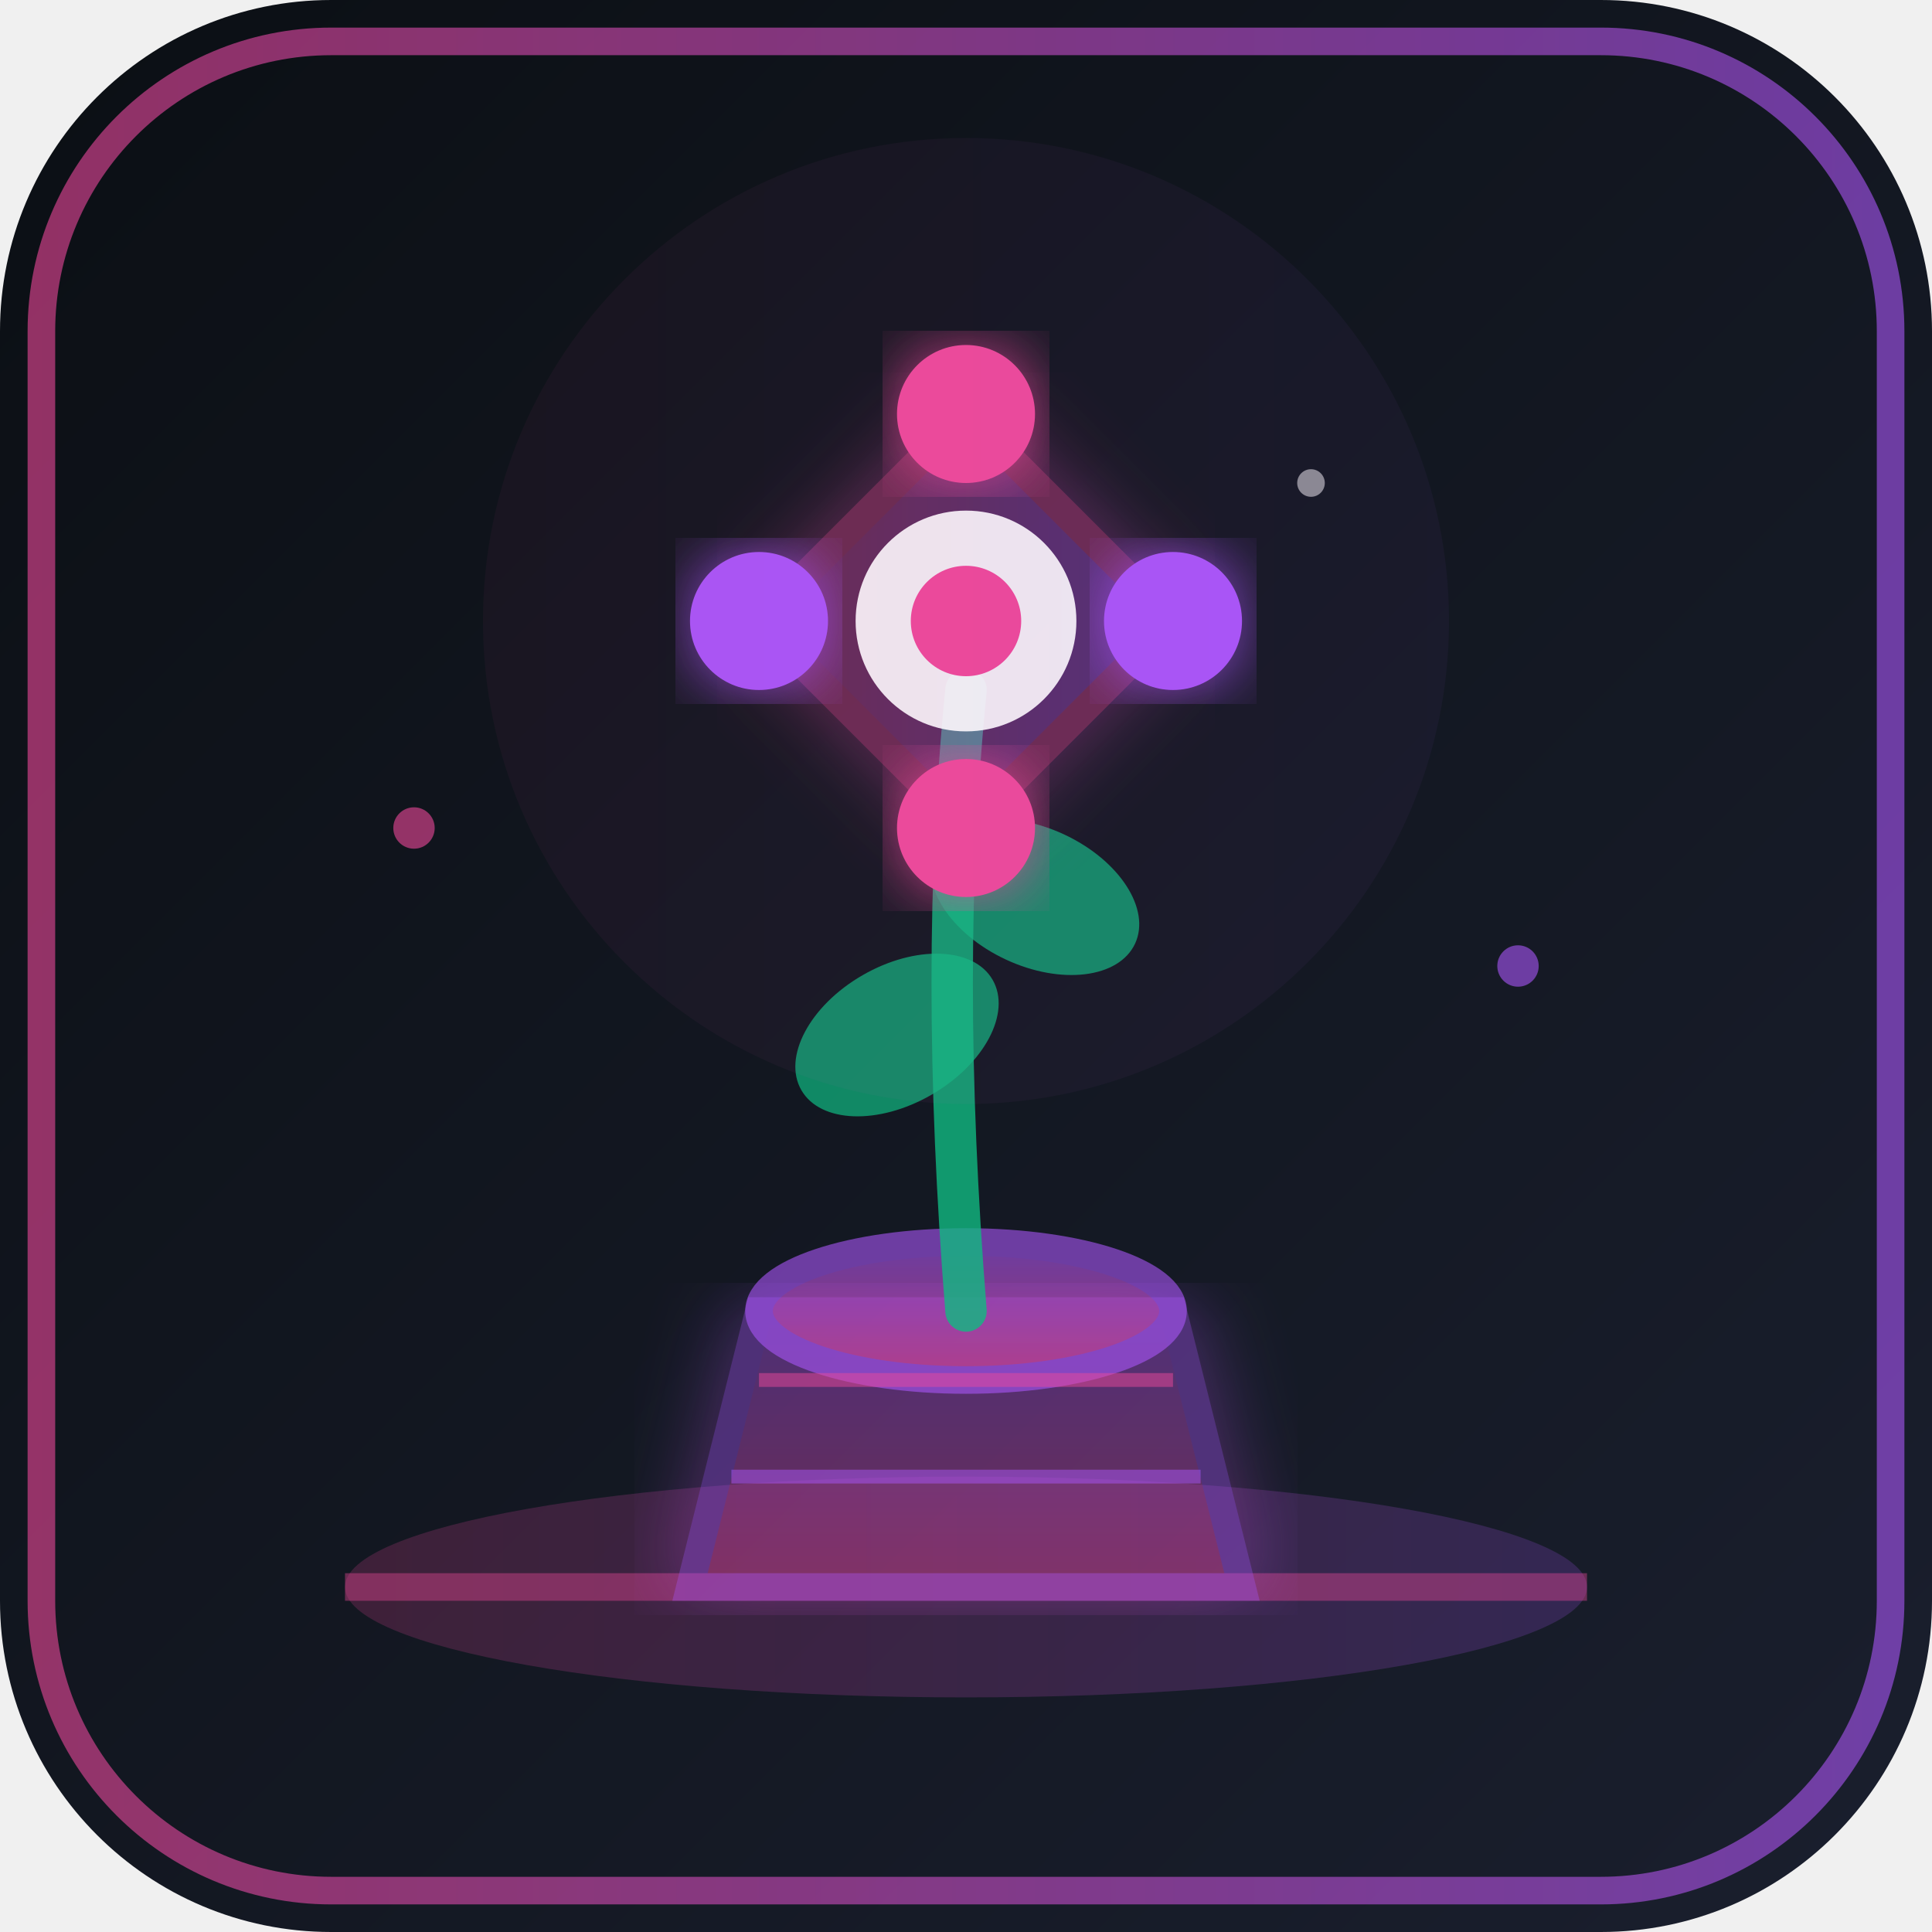
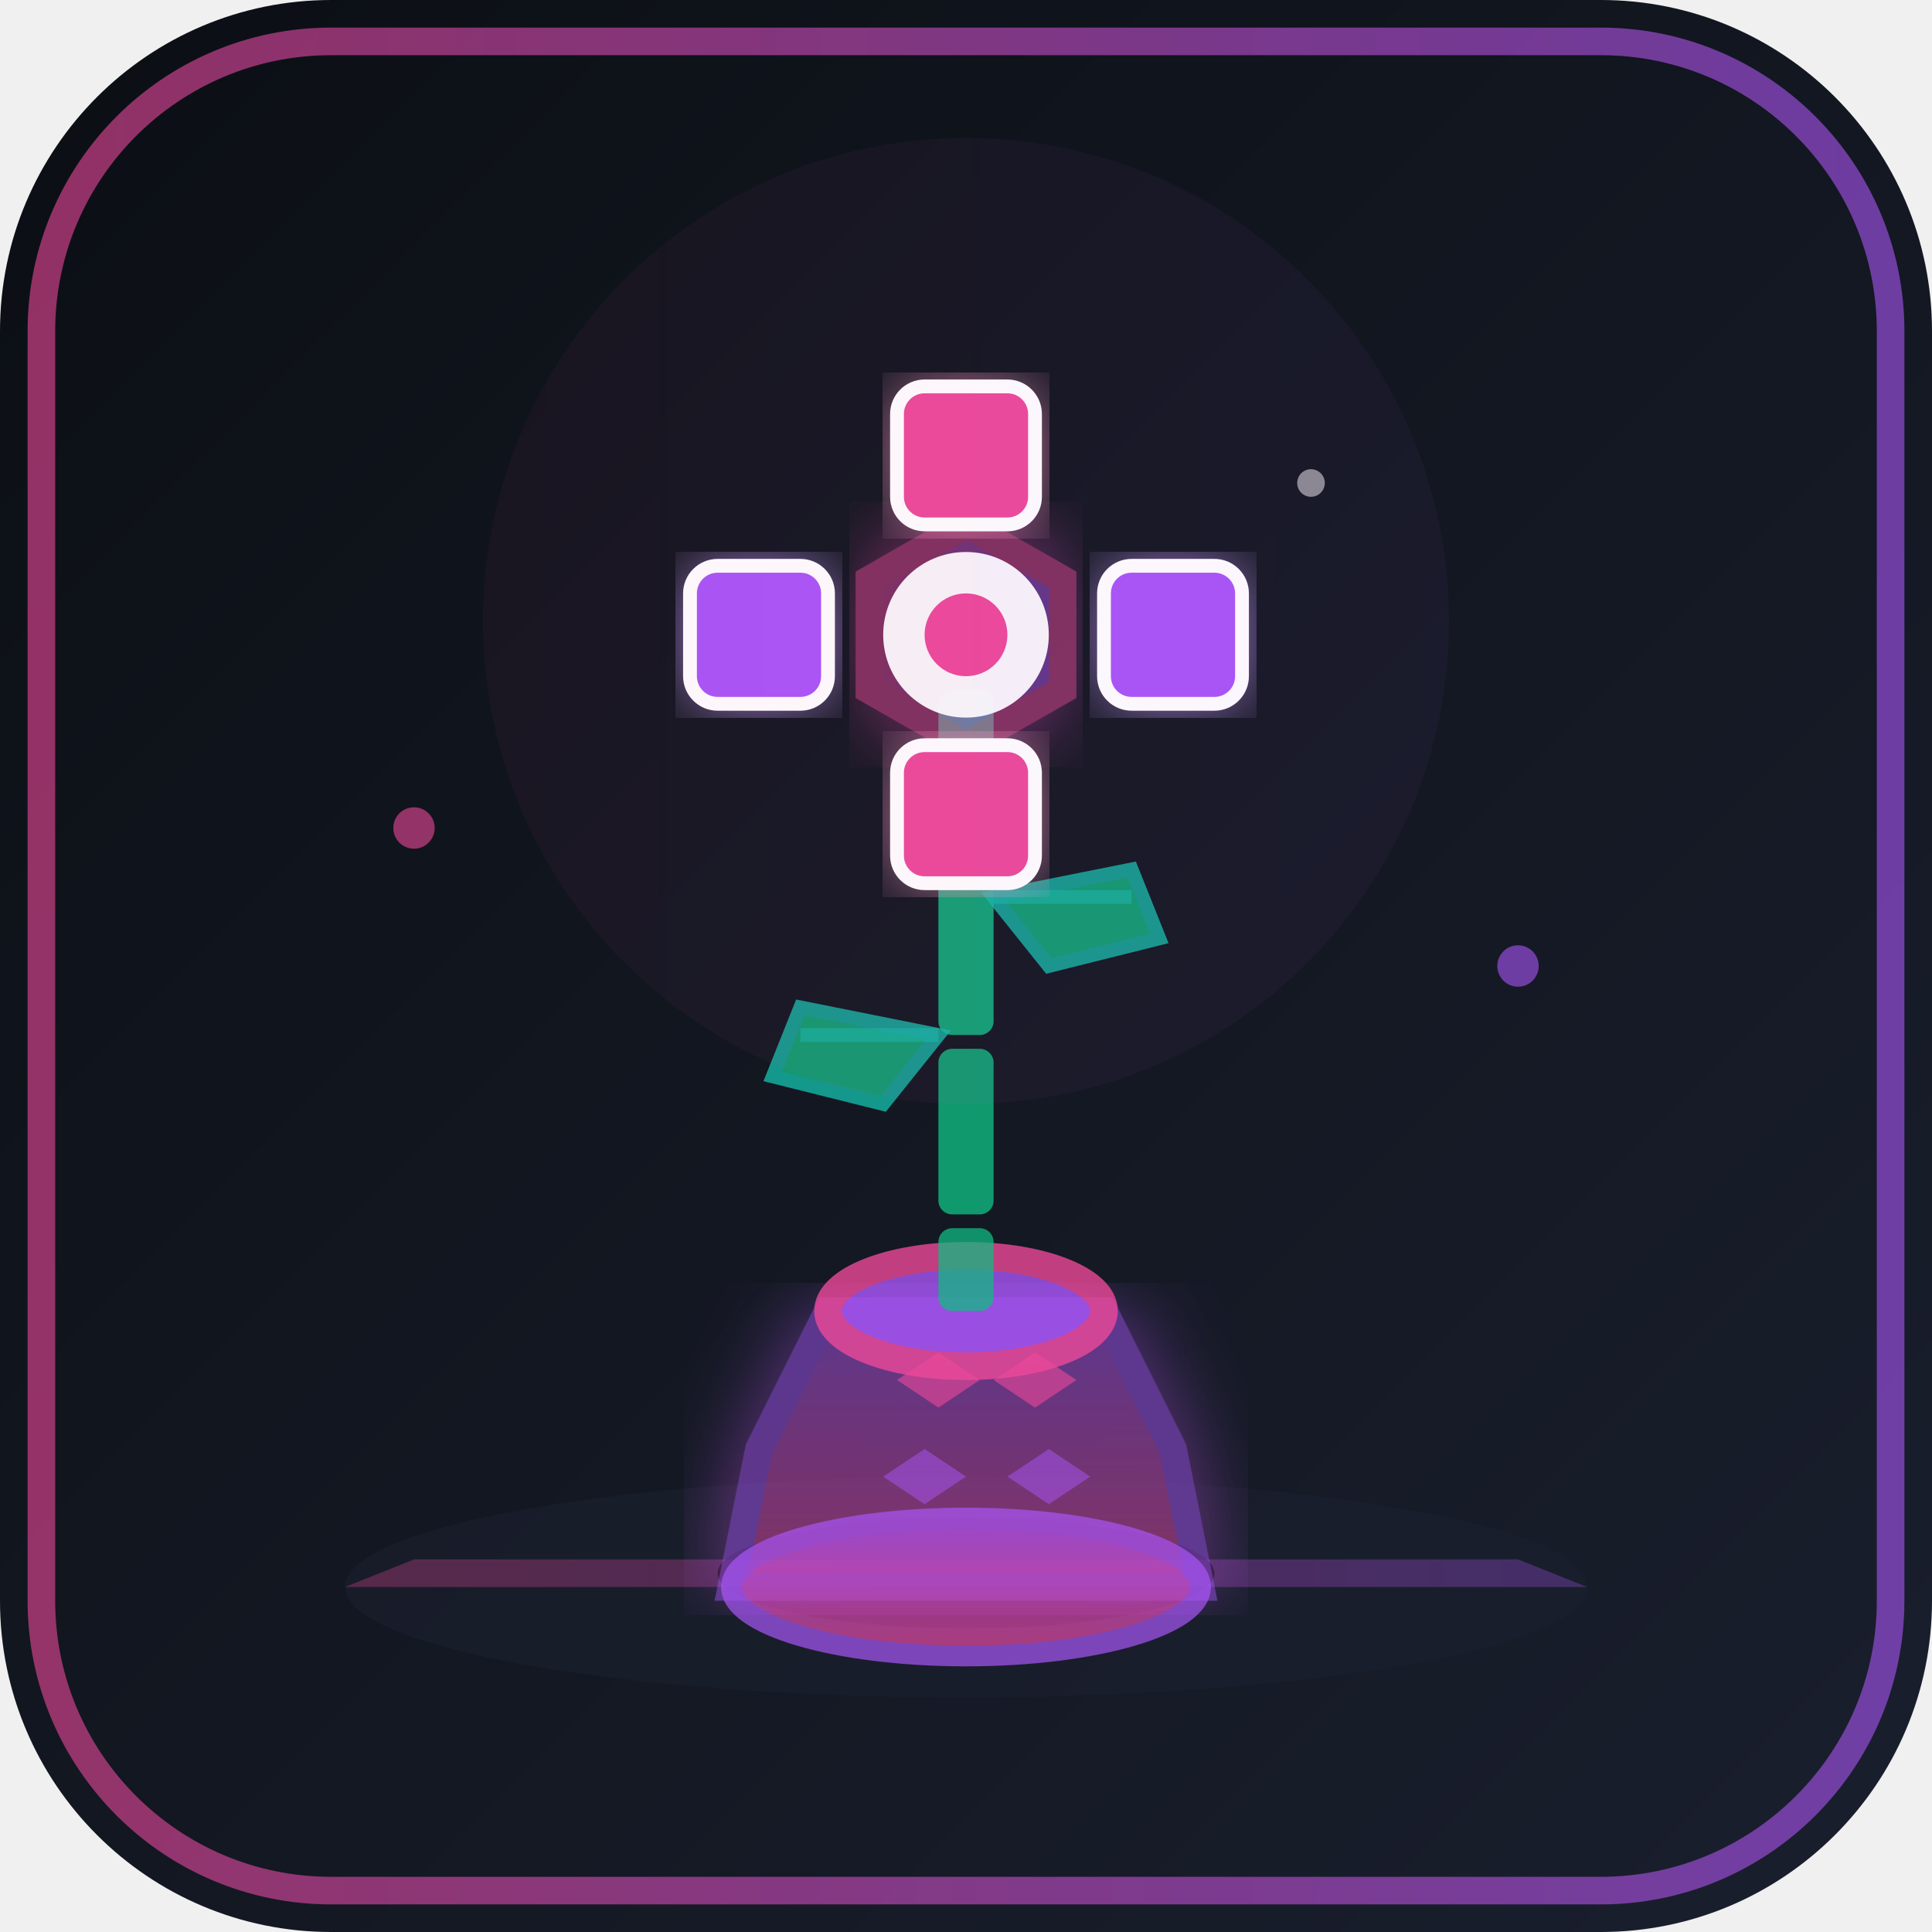
<svg xmlns="http://www.w3.org/2000/svg" viewBox="0 0 140 140" role="img">
  <defs>
    <linearGradient id="bg-deco" x1="0%" y1="0%" x2="100%" y2="100%">
      <stop offset="0%" stop-color="#0B0F14" />
      <stop offset="100%" stop-color="#1a1f2e" />
    </linearGradient>
    <linearGradient id="neon-deco" x1="0%" x2="100%">
      <stop offset="0%" stop-color="#EC4899" />
      <stop offset="100%" stop-color="#A855F7" />
    </linearGradient>
    <linearGradient id="vase-grad" x1="0%" y1="0%" x2="0%" y2="100%">
      <stop offset="0%" stop-color="#A855F7" />
      <stop offset="100%" stop-color="#EC4899" />
    </linearGradient>
    <filter id="glow">
      <feGaussianBlur stdDeviation="3" />
      <feMerge>
        <feMergeNode />
        <feMergeNode in="SourceGraphic" />
      </feMerge>
    </filter>
  </defs>
  <rect width="140" height="140" rx="24" fill="url(#bg-deco)" />
  <rect x="3" y="3" width="134" height="134" rx="21" fill="none" stroke="url(#neon-deco)" stroke-width="2" opacity="0.6" />
-   <ellipse cx="70" cy="115" rx="45" ry="8" fill="url(#neon-deco)" opacity="0.2" />
-   <line x1="25" y1="115" x2="115" y2="115" stroke="#EC4899" stroke-width="2" opacity="0.4" />
+   <ellipse cx="70" cy="115" rx="45" ry="8" fill="#1a1f2e" opacity="0.6" />
+   <path d="M25,115 L30,113 L110,113 L115,115 Z" fill="url(#neon-deco)" opacity="0.3" />
+   <ellipse cx="70" cy="114" rx="18" ry="4" fill="#000000" opacity="0.5" />
  <g class="vase">
-     <path d="M55,95 L50,115 L90,115 L85,95 Z" fill="url(#vase-grad)" opacity="0.4" stroke="#A855F7" stroke-width="2" filter="url(#glow)">
-       <animate attributeName="opacity" values="0.4;0.6;0.4" dur="3s" repeatCount="indefinite" />
+     <path d="M60,95 L55,105 L53,115 L87,115 L85,105 L80,95 Z" fill="url(#vase-grad)" opacity="0.5" stroke="#A855F7" stroke-width="2" filter="url(#glow)">
+       <animate attributeName="opacity" values="0.5;0.7;0.5" dur="3s" repeatCount="indefinite" />
    </path>
-     <ellipse cx="70" cy="95" rx="15" ry="5" fill="url(#vase-grad)" opacity="0.6" stroke="#A855F7" stroke-width="2" />
-     <line x1="55" y1="100" x2="85" y2="100" stroke="#EC4899" stroke-width="1" opacity="0.5" />
-     <line x1="53" y1="107" x2="87" y2="107" stroke="#A855F7" stroke-width="1" opacity="0.5" />
+     <ellipse cx="70" cy="95" rx="10" ry="4" fill="#A855F7" opacity="0.8" stroke="#EC4899" stroke-width="2" />
+     <polygon points="65,100 68,98 71,100 68,102" fill="#EC4899" opacity="0.6" />
+     <polygon points="72,100 75,98 78,100 75,102" fill="#EC4899" opacity="0.6" />
+     <polygon points="64,107 67,105 70,107 67,109" fill="#A855F7" opacity="0.5" />
+     <polygon points="73,107 76,105 79,107 76,109" fill="#A855F7" opacity="0.5" />
+     <ellipse cx="70" cy="115" rx="17" ry="5" fill="url(#vase-grad)" opacity="0.7" stroke="#A855F7" stroke-width="1.5" />
  </g>
  <g class="stem">
-     <path d="M70,95 Q68,70 70,50" stroke="#10B981" stroke-width="3" stroke-linecap="round" fill="none" opacity="0.8">
-       <animateTransform attributeName="transform" type="rotate" values="0 70 95; -3 70 95; 0 70 95; 3 70 95; 0 70 95" dur="4s" repeatCount="indefinite" />
-     </path>
-     <ellipse cx="65" cy="75" rx="8" ry="5" fill="#10B981" opacity="0.7" transform="rotate(-30 65 75)">
-       <animate attributeName="opacity" values="0.7;0.9;0.7" dur="3s" repeatCount="indefinite" />
-     </ellipse>
-     <ellipse cx="75" cy="65" rx="8" ry="5" fill="#10B981" opacity="0.7" transform="rotate(25 75 65)">
-       <animate attributeName="opacity" values="0.7;0.9;0.7" dur="3.2s" repeatCount="indefinite" />
-     </ellipse>
+     <rect x="68" y="50" width="4" height="12" rx="1" fill="#10B981" opacity="0.9">
+       <animateTransform attributeName="transform" type="rotate" values="0 70 95; -2 70 95; 0 70 95; 2 70 95; 0 70 95" dur="4s" repeatCount="indefinite" />
+     </rect>
+     <rect x="68" y="63" width="4" height="12" rx="1" fill="#10B981" opacity="0.85">
+       <animateTransform attributeName="transform" type="rotate" values="0 70 95; -2 70 95; 0 70 95; 2 70 95; 0 70 95" dur="4s" repeatCount="indefinite" />
+     </rect>
+     <rect x="68" y="76" width="4" height="12" rx="1" fill="#10B981" opacity="0.8">
+       <animateTransform attributeName="transform" type="rotate" values="0 70 95; -2 70 95; 0 70 95; 2 70 95; 0 70 95" dur="4s" repeatCount="indefinite" />
+     </rect>
+     <rect x="68" y="89" width="4" height="6" rx="1" fill="#10B981" opacity="0.75" />
+     <g class="left-leaf">
+       <path d="M68,75 L58,73 L56,78 L64,80 Z" fill="#10B981" opacity="0.8" stroke="#14B8A6" stroke-width="1">
+         <animate attributeName="opacity" values="0.8;1;0.8" dur="3s" repeatCount="indefinite" />
+       </path>
+       <line x1="68" y1="75" x2="58" y2="75" stroke="#14B8A6" stroke-width="1" opacity="0.6" />
+     </g>
+     <g class="right-leaf">
+       <path d="M72,65 L82,63 L84,68 L76,70 Z" fill="#10B981" opacity="0.8" stroke="#14B8A6" stroke-width="1">
+         <animate attributeName="opacity" values="0.8;1;0.8" dur="3.2s" repeatCount="indefinite" />
+       </path>
+       <line x1="72" y1="65" x2="82" y2="65" stroke="#14B8A6" stroke-width="1" opacity="0.6" />
+     </g>
  </g>
  <g class="flower">
-     <path d="M70,30 L85,45 L70,60 L55,45 Z" fill="url(#neon-deco)" opacity="0.4" stroke="#EC4899" stroke-width="2" filter="url(#glow)">
-       <animateTransform attributeName="transform" type="rotate" from="0 70 45" to="360 70 45" dur="20s" repeatCount="indefinite" />
-     </path>
-     <circle cx="70" cy="30" r="5" fill="#EC4899" filter="url(#glow)">
-       <animate attributeName="r" values="5;6;5" dur="2s" repeatCount="indefinite" />
+     <polygon points="70,38 77,42 77,50 70,54 63,50 63,42" fill="url(#neon-deco)" opacity="0.5" stroke="#EC4899" stroke-width="2" filter="url(#glow)">
+       <animateTransform attributeName="transform" type="rotate" from="0 70 46" to="360 70 46" dur="20s" repeatCount="indefinite" />
+     </polygon>
+     <g class="petals">
+       <rect x="65" y="28" width="10" height="10" rx="2" fill="#EC4899" stroke="#FFFFFF" stroke-width="1" filter="url(#glow)">
+         <animate attributeName="y" values="28;26;28" dur="2s" repeatCount="indefinite" />
+         <animate attributeName="opacity" values="0.9;1;0.9" dur="2s" repeatCount="indefinite" />
+       </rect>
+       <rect x="80" y="41" width="10" height="10" rx="2" fill="#A855F7" stroke="#FFFFFF" stroke-width="1" filter="url(#glow)">
+         <animate attributeName="x" values="80;82;80" dur="2s" begin="0.5s" repeatCount="indefinite" />
+         <animate attributeName="opacity" values="0.9;1;0.9" dur="2s" begin="0.5s" repeatCount="indefinite" />
+       </rect>
+       <rect x="65" y="54" width="10" height="10" rx="2" fill="#EC4899" stroke="#FFFFFF" stroke-width="1" filter="url(#glow)">
+         <animate attributeName="y" values="54;56;54" dur="2s" begin="1s" repeatCount="indefinite" />
+         <animate attributeName="opacity" values="0.9;1;0.9" dur="2s" begin="1s" repeatCount="indefinite" />
+       </rect>
+       <rect x="50" y="41" width="10" height="10" rx="2" fill="#A855F7" stroke="#FFFFFF" stroke-width="1" filter="url(#glow)">
+         <animate attributeName="x" values="50;48;50" dur="2s" begin="1.5s" repeatCount="indefinite" />
+         <animate attributeName="opacity" values="0.9;1;0.9" dur="2s" begin="1.5s" repeatCount="indefinite" />
+       </rect>
+     </g>
+     <circle cx="70" cy="46" r="6" fill="#FFFFFF" opacity="0.95">
+       <animate attributeName="opacity" values="0.95;0.7;0.95" dur="1.5s" repeatCount="indefinite" />
    </circle>
-     <circle cx="85" cy="45" r="5" fill="#A855F7" filter="url(#glow)">
-       <animate attributeName="r" values="5;6;5" dur="2s" begin="0.5s" repeatCount="indefinite" />
+     <circle cx="70" cy="46" r="3" fill="#EC4899">
+       <animate attributeName="r" values="3;4;3" dur="1s" repeatCount="indefinite" />
    </circle>
-     <circle cx="70" cy="60" r="5" fill="#EC4899" filter="url(#glow)">
-       <animate attributeName="r" values="5;6;5" dur="2s" begin="1s" repeatCount="indefinite" />
-     </circle>
-     <circle cx="55" cy="45" r="5" fill="#A855F7" filter="url(#glow)">
-       <animate attributeName="r" values="5;6;5" dur="2s" begin="1.5s" repeatCount="indefinite" />
-     </circle>
-     <circle cx="70" cy="45" r="8" fill="#FFFFFF" opacity="0.9">
-       <animate attributeName="opacity" values="0.9;0.6;0.9" dur="2s" repeatCount="indefinite" />
-     </circle>
-     <circle cx="70" cy="45" r="4" fill="#EC4899" />
  </g>
  <g class="particles">
    <circle cx="30" cy="60" r="1.5" fill="#EC4899" opacity="0.6">
      <animate attributeName="cy" values="60;40;60" dur="4s" repeatCount="indefinite" />
      <animate attributeName="opacity" values="0.6;0.2;0.6" dur="4s" repeatCount="indefinite" />
    </circle>
    <circle cx="110" cy="70" r="1.5" fill="#A855F7" opacity="0.6">
      <animate attributeName="cy" values="70;50;70" dur="3.5s" repeatCount="indefinite" />
      <animate attributeName="opacity" values="0.6;0.2;0.6" dur="3.5s" repeatCount="indefinite" />
    </circle>
    <circle cx="95" cy="35" r="1" fill="#FFFFFF" opacity="0.5">
      <animate attributeName="cy" values="35;25;35" dur="3s" repeatCount="indefinite" />
    </circle>
  </g>
  <circle cx="70" cy="45" r="35" fill="url(#neon-deco)" opacity="0.05">
    <animate attributeName="r" values="35;40;35" dur="3s" repeatCount="indefinite" />
  </circle>
</svg>
